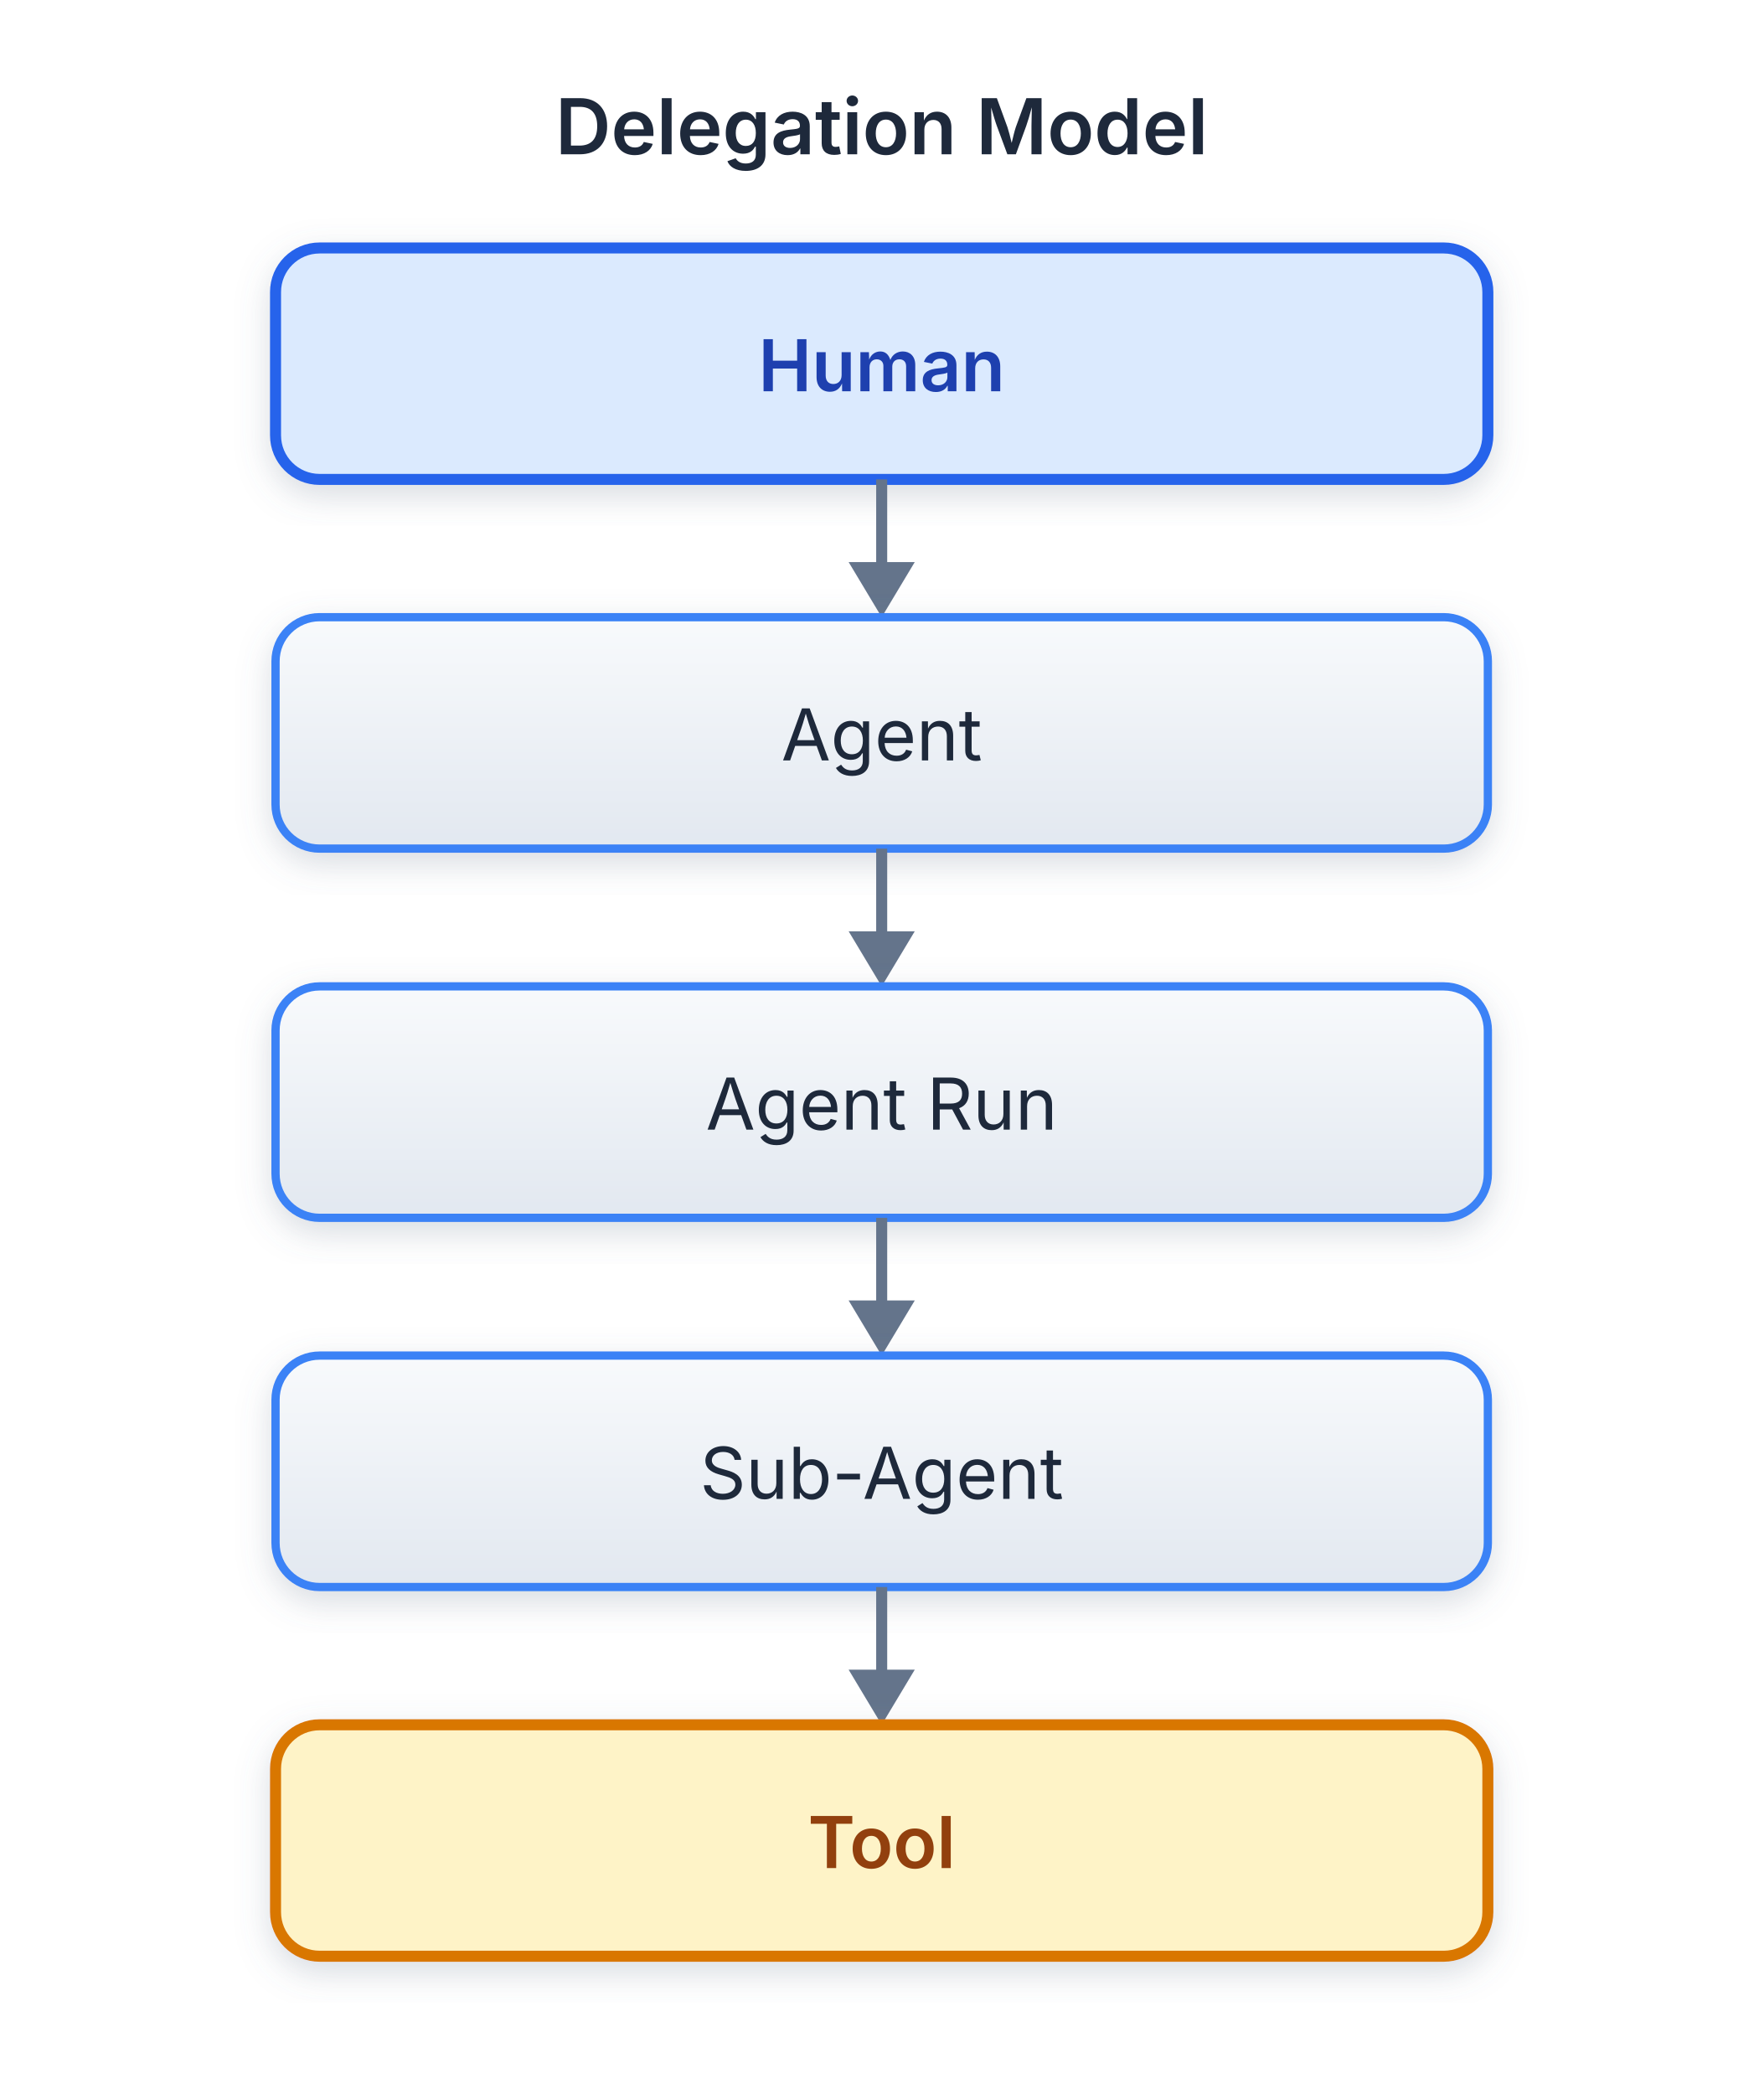
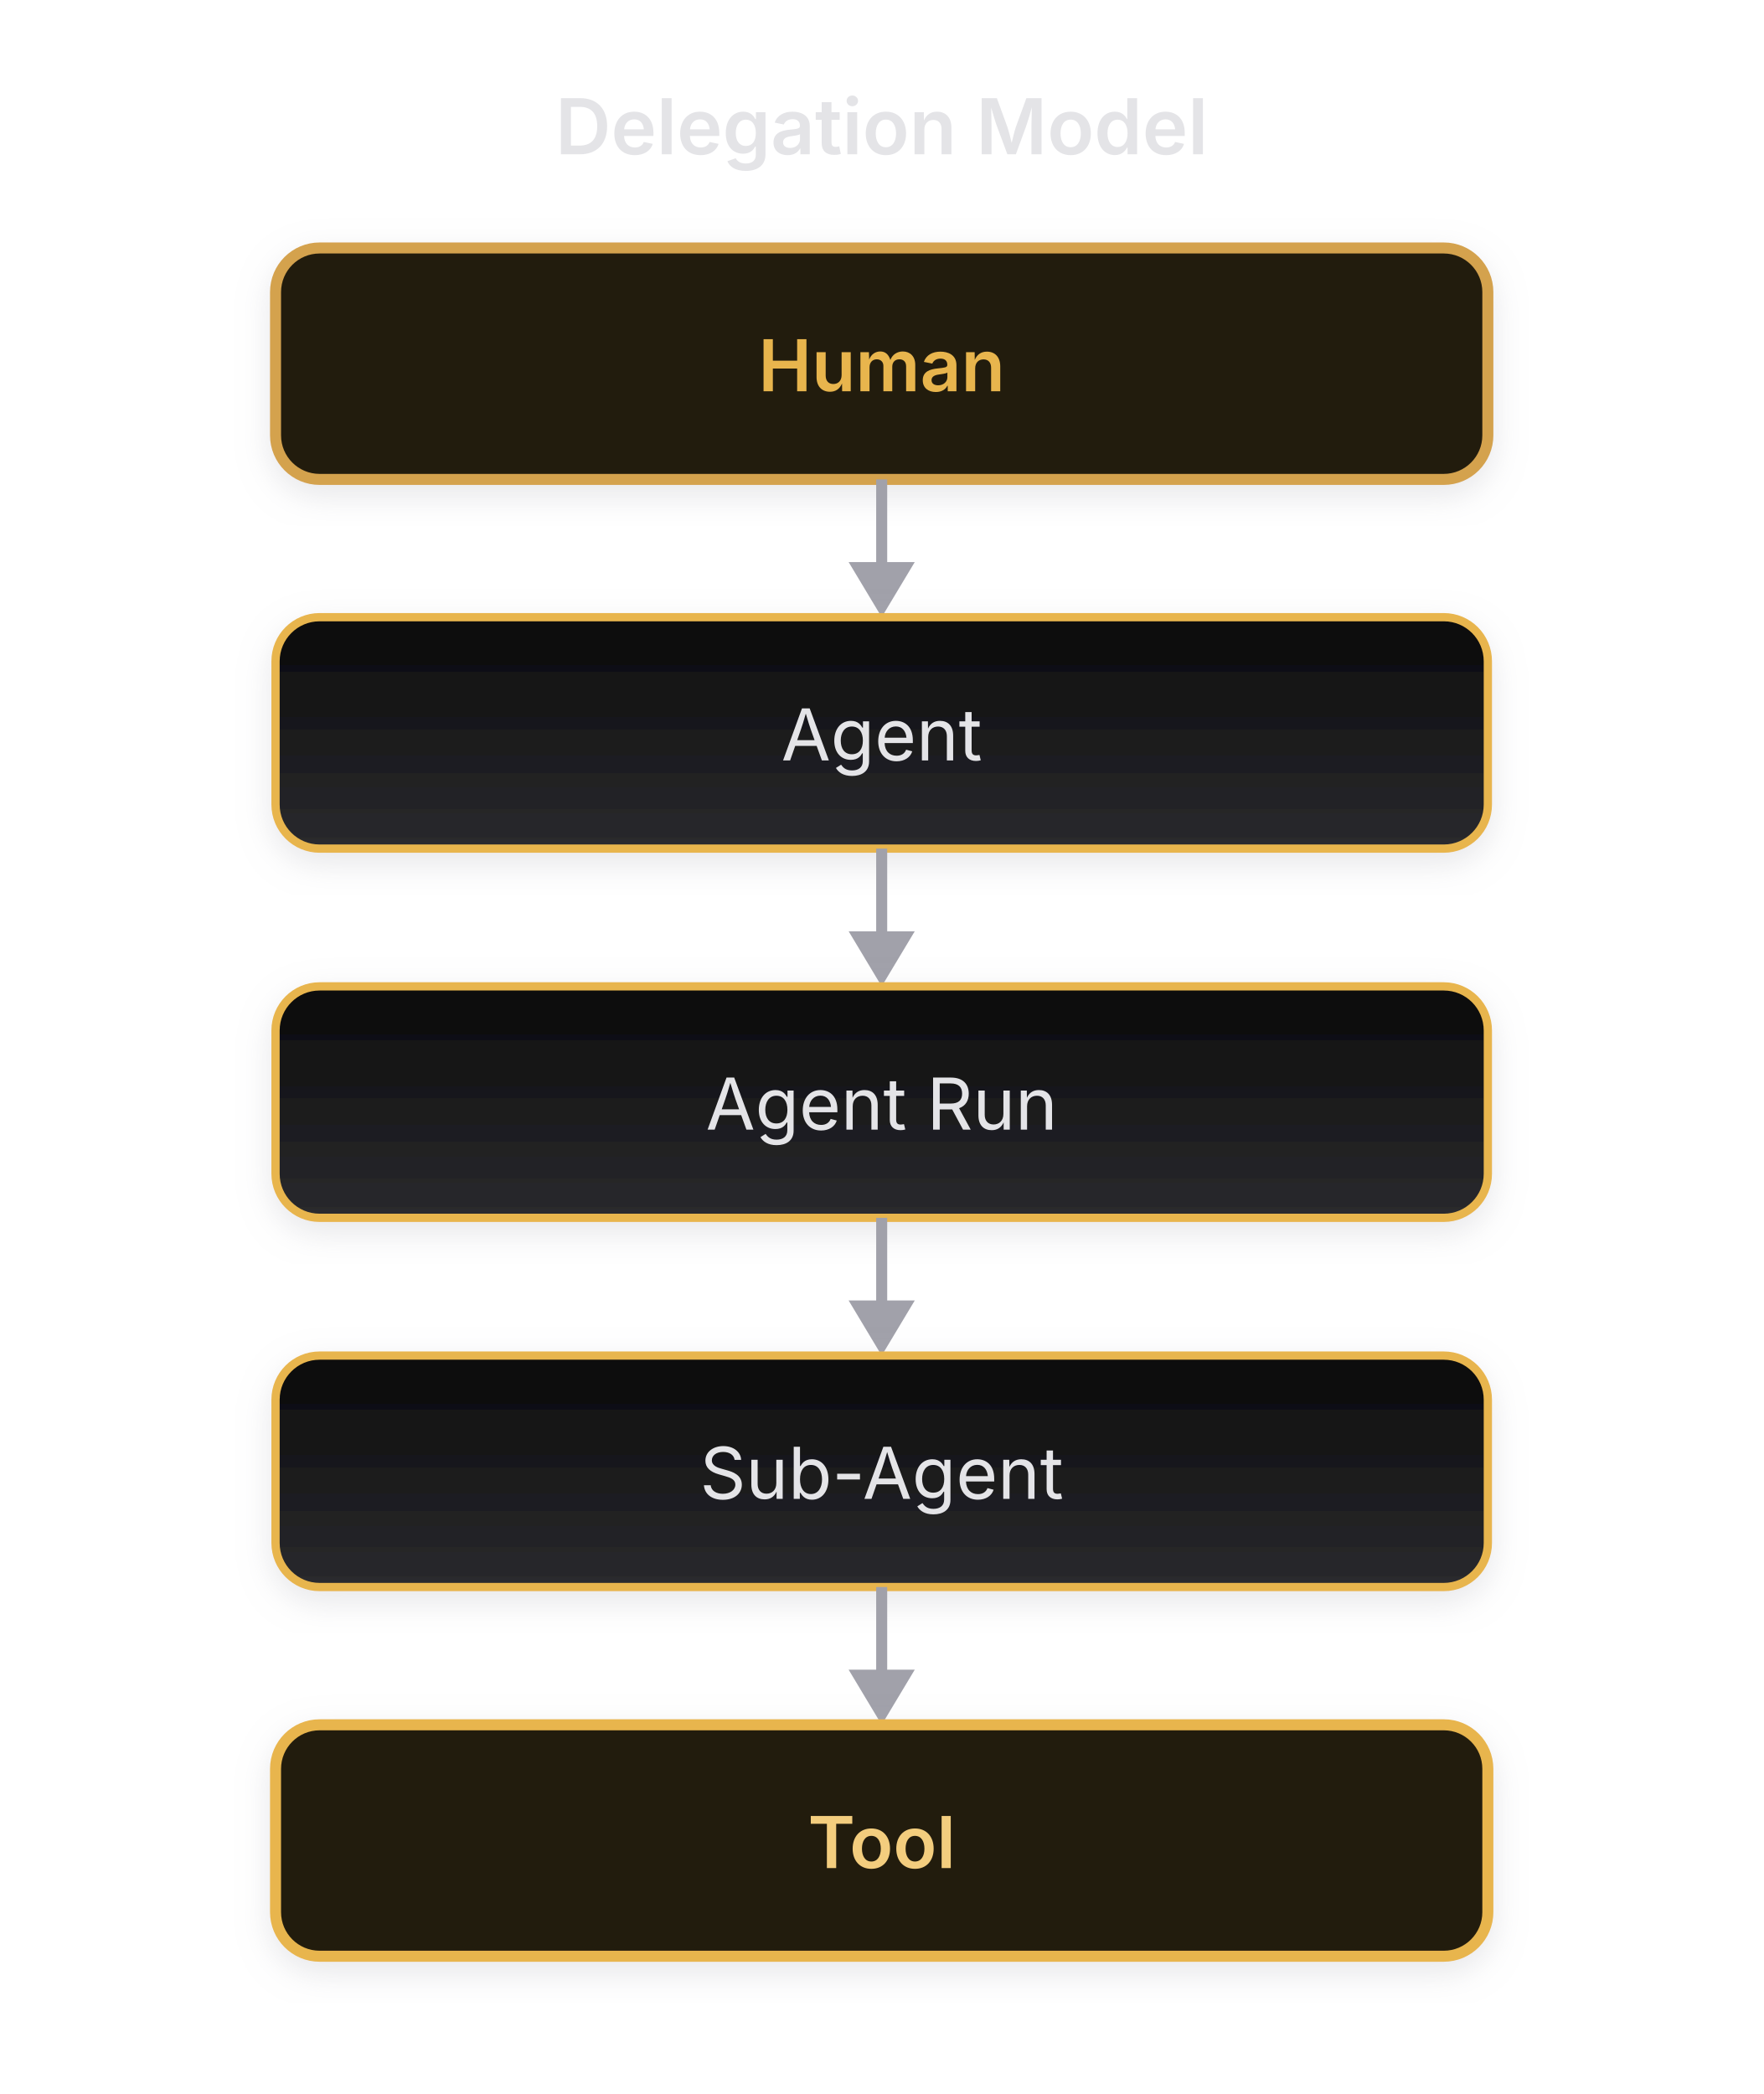
- <svg xmlns="http://www.w3.org/2000/svg" width="320" height="380" viewBox="0 0 320 380">
+ <svg xmlns="http://www.w3.org/2000/svg" style="background:#0A0A0A" width="320" height="380" viewBox="0 0 320 380">
  <defs>
    <linearGradient id="boxGrad" x1="0%" y1="0%" x2="0%" y2="100%">
-       <stop offset="0%" style="stop-color:#f8fafc;stop-opacity:1" />
-       <stop offset="100%" style="stop-color:#e2e8f0;stop-opacity:1" />
+       <stop offset="0%" style="stop-color:#0A0A0A;stop-opacity:1" />
+       <stop offset="100%" style="stop-color:#2A2A2E;stop-opacity:1" />
    </linearGradient>
    <filter id="shadow" x="-20%" y="-20%" width="140%" height="140%">
-       <feDropShadow dx="0" dy="2" stdDeviation="3" flood-color="#64748b" flood-opacity="0.25" />
+       <feDropShadow dx="0" dy="2" stdDeviation="3" flood-color="#A1A1AA" flood-opacity="0.25" />
    </filter>
  </defs>
-   <text x="160" y="28" text-anchor="middle" font-family="Inter, system-ui, sans-serif" font-size="14" font-weight="600" fill="#1e293b">Delegation Model</text>
-   <g font-family="Inter, system-ui, sans-serif" font-size="13">
-     <rect x="50" y="45" width="220" height="42" rx="8" fill="#dbeafe" stroke="#2563eb" stroke-width="2" filter="url(#shadow)" />
-     <text x="160" y="71" text-anchor="middle" font-weight="600" fill="#1e40af">Human</text>
-     <line x1="160" y1="87" x2="160" y2="105" stroke="#64748b" stroke-width="2" />
-     <polygon points="160,112 154,102 166,102" fill="#64748b" />
-     <rect x="50" y="112" width="220" height="42" rx="8" fill="url(#boxGrad)" stroke="#3b82f6" stroke-width="1.5" filter="url(#shadow)" />
-     <text x="160" y="138" text-anchor="middle" fill="#1e293b">Agent</text>
-     <line x1="160" y1="154" x2="160" y2="172" stroke="#64748b" stroke-width="2" />
-     <polygon points="160,179 154,169 166,169" fill="#64748b" />
-     <rect x="50" y="179" width="220" height="42" rx="8" fill="url(#boxGrad)" stroke="#3b82f6" stroke-width="1.5" filter="url(#shadow)" />
-     <text x="160" y="205" text-anchor="middle" fill="#1e293b">Agent Run</text>
-     <line x1="160" y1="221" x2="160" y2="239" stroke="#64748b" stroke-width="2" />
-     <polygon points="160,246 154,236 166,236" fill="#64748b" />
-     <rect x="50" y="246" width="220" height="42" rx="8" fill="url(#boxGrad)" stroke="#3b82f6" stroke-width="1.5" filter="url(#shadow)" />
-     <text x="160" y="272" text-anchor="middle" fill="#1e293b">Sub-Agent</text>
-     <line x1="160" y1="288" x2="160" y2="306" stroke="#64748b" stroke-width="2" />
-     <polygon points="160,313 154,303 166,303" fill="#64748b" />
-     <rect x="50" y="313" width="220" height="42" rx="8" fill="#fef3c7" stroke="#d97706" stroke-width="2" filter="url(#shadow)" />
-     <text x="160" y="339" text-anchor="middle" font-weight="600" fill="#92400e">Tool</text>
+   <text x="160" y="28" text-anchor="middle" font-family="Geist Variable, Space Grotesk, Inter, system-ui, sans-serif" font-size="14" font-weight="600" fill="#E4E4E7">Delegation Model</text>
+   <g font-family="Geist Variable, Space Grotesk, Inter, system-ui, sans-serif" font-size="13">
+     <rect x="50" y="45" width="220" height="42" rx="8" fill="#241E10" stroke="#D4A24E" stroke-width="2" filter="url(#shadow)" />
+     <text x="160" y="71" text-anchor="middle" font-weight="600" fill="#E8B54D">Human</text>
+     <line x1="160" y1="87" x2="160" y2="105" stroke="#A1A1AA" stroke-width="2" />
+     <polygon points="160,112 154,102 166,102" fill="#A1A1AA" />
+     <rect x="50" y="112" width="220" height="42" rx="8" fill="url(#boxGrad)" stroke="#E8B54D" stroke-width="1.5" filter="url(#shadow)" />
+     <text x="160" y="138" text-anchor="middle" fill="#E4E4E7">Agent</text>
+     <line x1="160" y1="154" x2="160" y2="172" stroke="#A1A1AA" stroke-width="2" />
+     <polygon points="160,179 154,169 166,169" fill="#A1A1AA" />
+     <rect x="50" y="179" width="220" height="42" rx="8" fill="url(#boxGrad)" stroke="#E8B54D" stroke-width="1.5" filter="url(#shadow)" />
+     <text x="160" y="205" text-anchor="middle" fill="#E4E4E7">Agent Run</text>
+     <line x1="160" y1="221" x2="160" y2="239" stroke="#A1A1AA" stroke-width="2" />
+     <polygon points="160,246 154,236 166,236" fill="#A1A1AA" />
+     <rect x="50" y="246" width="220" height="42" rx="8" fill="url(#boxGrad)" stroke="#E8B54D" stroke-width="1.5" filter="url(#shadow)" />
+     <text x="160" y="272" text-anchor="middle" fill="#E4E4E7">Sub-Agent</text>
+     <line x1="160" y1="288" x2="160" y2="306" stroke="#A1A1AA" stroke-width="2" />
+     <polygon points="160,313 154,303 166,303" fill="#A1A1AA" />
+     <rect x="50" y="313" width="220" height="42" rx="8" fill="#241E10" stroke="#E8B54D" stroke-width="2" filter="url(#shadow)" />
+     <text x="160" y="339" text-anchor="middle" font-weight="600" fill="#F3CD7E">Tool</text>
  </g>
</svg>
